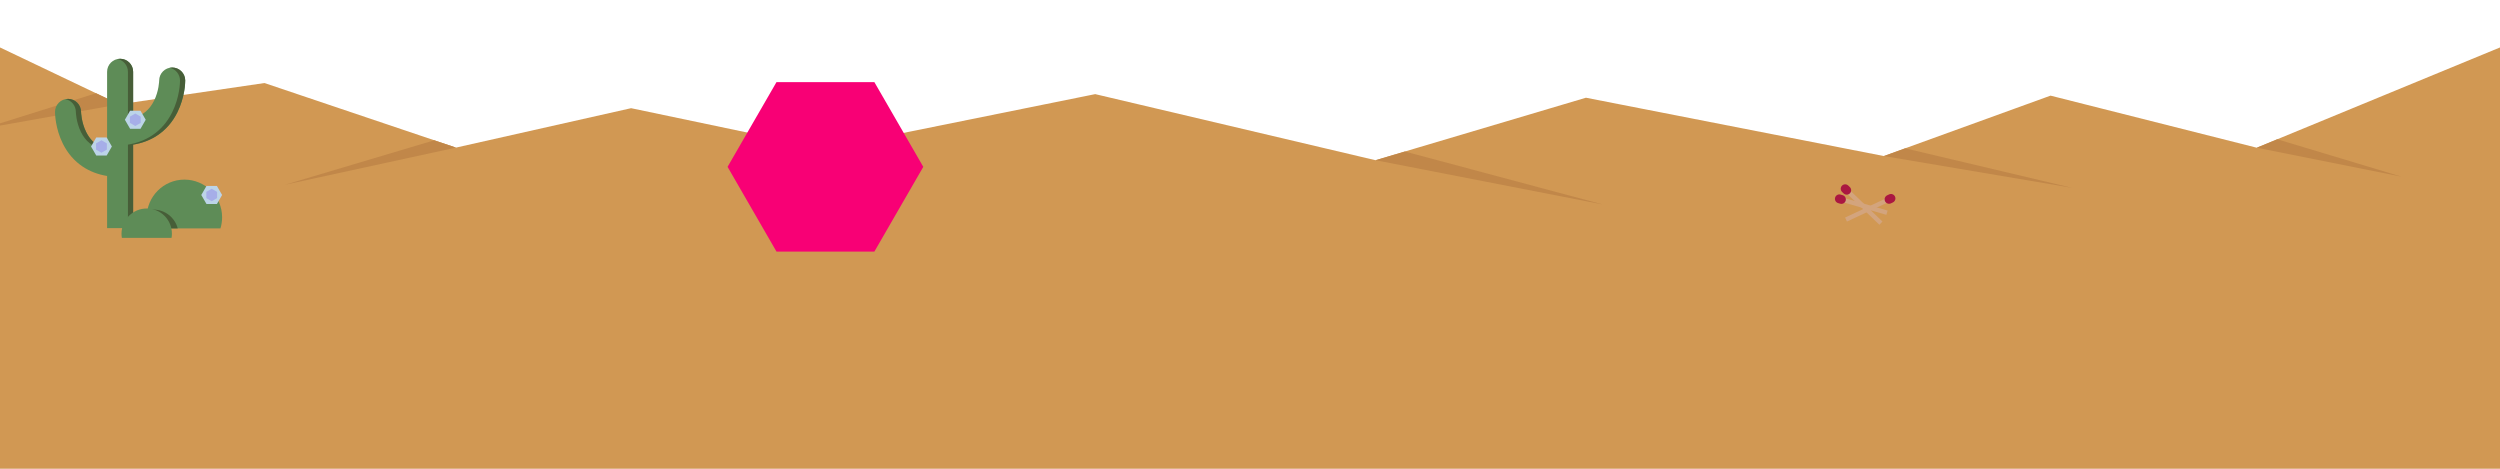
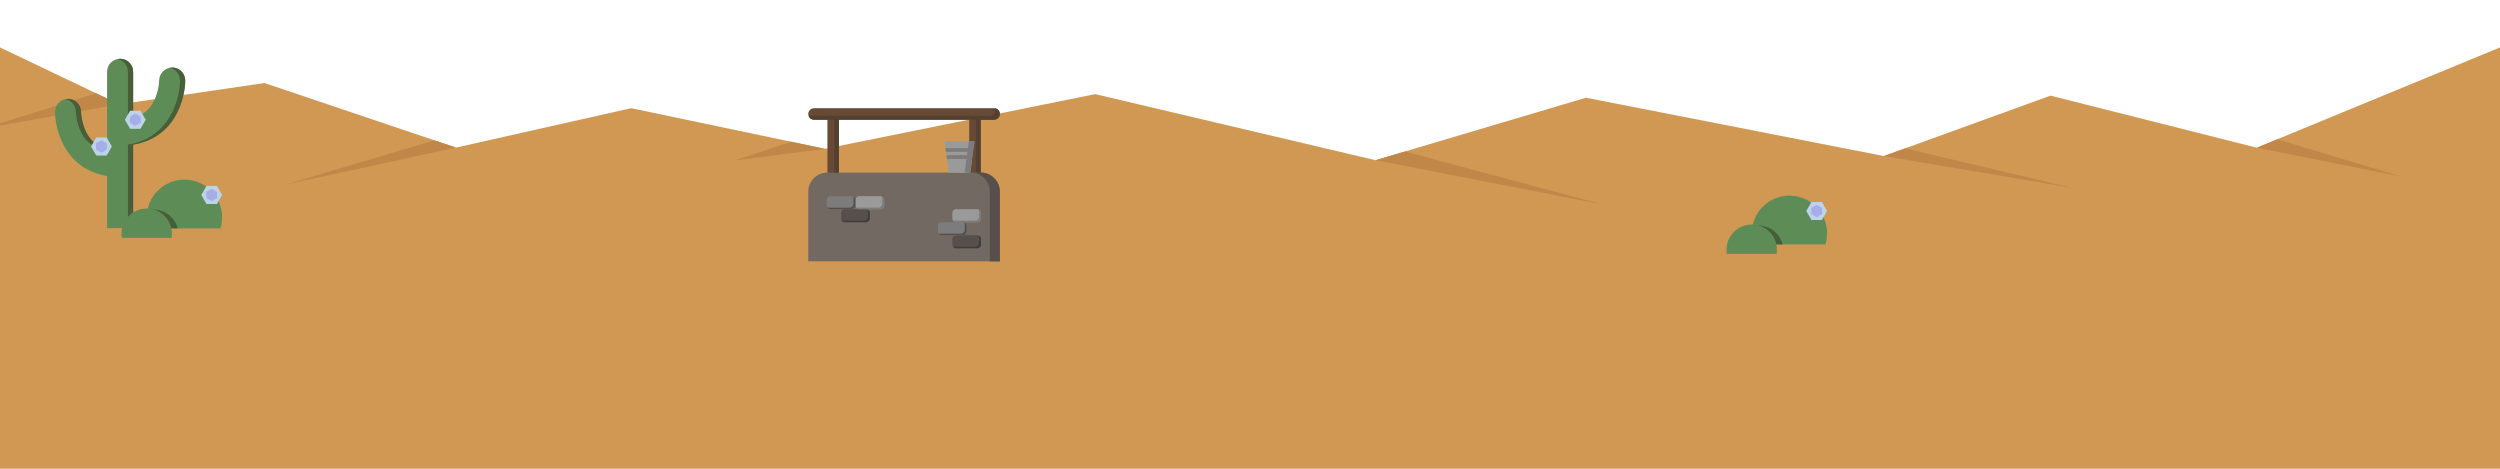
<svg xmlns="http://www.w3.org/2000/svg" version="1.1" x="0px" y="0px" viewBox="0 0 4800 900" enable-background="new 0 0 4800 900" xml:space="preserve">
  <g id="measurement_x5F_tools">
    <g>
      <polygon fill="#D19853" points="0,91.095 229.025,200.335 507.74,159.42 875.477,283.392 1211.7,207.72 1583.737,285.728     2102.789,180.717 2641,307.617 3045,187.617 3617,299.617 3937,183.617 4333,283.617 4800,91.095 4800,900 0,900   " />
      <polygon fill="#C18749" points="229.025,200.335 0,241.135 0,236.803 184.332,179.017   " />
      <polygon fill="#C18749" points="875.477,283.392 547,354.792 833.763,269.329   " />
      <polygon fill="#C18749" points="1583.737,285.728 1409.72,308.283 1518.773,272.106   " />
      <polygon fill="#C18749" points="2641,307.617 3077.752,392.709 2697.345,290.881   " />
      <polygon fill="#C18749" points="3617,299.617 3978.813,360.744 3657.971,284.765   " />
      <polygon fill="#C18749" points="4333,283.617 4610.962,339.214 4372.341,267.398   " />
    </g>
    <g>
-       <g>
-         <rect x="3576.493" y="356.323" transform="matrix(0.6927 -0.7212 0.7212 0.6927 812.5528 2705.011)" fill="#D3A47D" width="8.522" height="85.215" />
-         <path fill="#AA1741" d="M3551.833,371.151c-3.26,3.394-8.655,3.503-12.049,0.243l-2.943-2.826     c-3.394-3.26-3.502-8.655-0.243-12.049c3.26-3.394,8.655-3.503,12.049-0.243l2.943,2.826     C3554.984,362.362,3555.093,367.757,3551.833,371.151z" />
-       </g>
-       <g>
-         <rect x="3578.563" y="360.84" transform="matrix(0.425 0.9052 -0.9052 0.425 2425.454 -3011.211)" fill="#D3A47D" width="8.522" height="85.215" />
-         <path fill="#AA1741" d="M3619.286,386.329c-2-4.26-0.167-9.335,4.092-11.335l3.694-1.734c4.26-2,9.335-0.167,11.335,4.092     c2,4.26,0.167,9.335-4.092,11.335l-3.694,1.734C3626.361,392.421,3621.286,390.589,3619.286,386.329z" />
-       </g>
-       <g>
-         <rect x="3577.939" y="353.863" transform="matrix(0.2789 -0.9603 0.9603 0.2789 2202.322 3725.927)" fill="#D3A47D" width="8.522" height="85.215" />
-         <path fill="#AA1741" d="M3543.69,385.286c-1.312,4.519-6.041,7.119-10.56,5.807l-3.918-1.138     c-4.519-1.313-7.119-6.041-5.807-10.56c1.312-4.519,6.041-7.119,10.56-5.807l3.918,1.138     C3542.403,376.038,3545.002,380.766,3543.69,385.286z" />
-       </g>
-     </g>
-     <g id="cactus">
      <g>
        <path fill="#5E8C57" d="M330.625,129.642c-13.808,0-25,11.192-25,25c0,0.191-0.424,19.946-9.86,38.819     c-8.636,17.271-21.875,28.239-40.14,33.159v-88.795c0-13.807-11.193-25-25-25s-25,11.193-25,25v148.978     c-18.265-4.92-31.504-15.887-40.14-33.159c-9.437-18.873-9.86-38.628-9.86-38.819c0-13.808-11.192-25-25-25s-25,11.192-25,25     c0,3.163,0.425,31.751,15.14,61.181c9.228,18.455,22.073,33.258,38.181,43.995c13.561,9.041,29.193,15.018,46.68,17.873V438h50     V277.69c17.486-2.854,33.119-8.832,46.68-17.873c16.107-10.737,28.953-25.54,38.181-43.995     c14.715-29.43,15.14-58.018,15.14-61.181C355.625,140.834,344.433,129.642,330.625,129.642z" />
        <g>
          <path fill="#475E38" d="M145.625,214.825c0,0.191,0.424,19.946,9.86,38.819c8.636,17.271,21.875,28.239,40.14,33.159v-3.526      c-13.193-5.861-23.168-15.69-30.14-29.633c-9.437-18.873-9.86-38.628-9.86-38.819c0-13.808-11.192-25-25-25      c-1.712,0-3.384,0.173-5,0.501C137.036,192.643,145.625,202.73,145.625,214.825z" />
          <path fill="#475E38" d="M245.625,137.825v88.795c3.521-0.948,6.85-2.127,10-3.526v-85.268c0-13.807-11.193-25-25-25      c-1.712,0-3.384,0.173-5,0.501C237.036,115.643,245.625,125.731,245.625,137.825z" />
          <path fill="#475E38" d="M330.625,129.642c-1.712,0-3.384,0.173-5,0.501c11.411,2.316,20,12.404,20,24.499      c0,3.163-0.425,31.751-15.14,61.181c-9.228,18.455-22.073,33.258-38.181,43.995c-13.561,9.041-29.193,15.018-46.68,17.873V438      h10V277.69c17.486-2.854,33.119-8.832,46.68-17.873c16.107-10.737,28.953-25.54,38.181-43.995      c14.715-29.43,15.14-58.018,15.14-61.181C355.625,140.834,344.433,129.642,330.625,129.642z" />
        </g>
      </g>
      <polygon fill="#BCD4E8" points="249.776,247.269 239.776,229.948 249.776,212.628 269.776,212.628 279.776,229.948     269.776,247.269   " />
      <polygon fill="#BCD4E8" points="184.801,298.589 174.801,281.269 184.801,263.948 204.801,263.948 214.801,281.269     204.801,298.589   " />
      <polygon fill="#A6AEE8" points="270.155,235.94 259.776,241.932 249.398,235.94 249.398,223.956 259.776,217.964 270.155,223.956       " />
      <polygon fill="#A6AEE8" points="205.179,287.261 194.801,293.253 184.422,287.261 184.422,275.277 194.801,269.285     205.179,275.277   " />
    </g>
    <g>
      <g>
        <path fill="#5E8C57" d="M423.265,438.538c2.07-6.734,3.189-13.883,3.189-21.296c0-39.978-32.409-72.386-72.386-72.386     s-72.386,32.408-72.386,72.386c0,7.412,1.119,14.562,3.189,21.296H423.265z" />
        <path fill="#475E38" d="M294.426,402.407c-3.583,0-7.071,0.401-10.433,1.14c-0.85,4.437-1.311,9.011-1.311,13.696     c0,7.412,1.119,14.562,3.189,21.296h55.372C335.817,417.75,316.915,402.407,294.426,402.407z" />
        <path fill="#5E8C57" d="M329.397,456.704c0.434-2.606,0.671-5.278,0.671-8.007c0-26.723-21.663-48.386-48.386-48.386     c-26.723,0-48.386,21.663-48.386,48.386c0,2.729,0.237,5.401,0.671,8.007H329.397z" />
      </g>
      <polygon fill="#BCD4E8" points="396.454,391.697 386.454,374.377 396.454,357.056 416.454,357.056 426.454,374.377     416.454,391.697   " />
      <polygon fill="#A6AEE8" points="416.833,380.369 406.454,386.361 396.076,380.369 396.076,368.385 406.454,362.393     416.833,368.385   " />
    </g>
-     <polygon fill="#F80075" points="1490.876,483.082 1396.928,320.358 1490.876,157.635 1678.773,157.635 1772.721,320.358    1678.773,483.082  " />
+     <g>
+       <g>
+         <path fill="#5E8C57" d="M3504.852,469.277c2.07-6.734,3.189-13.883,3.189-21.296c0-39.978-32.409-72.386-72.386-72.386     s-72.386,32.408-72.386,72.386c0,7.412,1.119,14.562,3.189,21.296H3504.852z" />
+         <path fill="#475E38" d="M3376.012,433.145c-3.583,0-7.071,0.401-10.433,1.14c-0.85,4.437-1.311,9.011-1.311,13.696     c0,7.412,1.119,14.562,3.189,21.296h55.372C3417.403,448.488,3398.501,433.145,3376.012,433.145z" />
+         <path fill="#5E8C57" d="M3410.983,487.442c0.434-2.606,0.671-5.278,0.671-8.007c0-26.723-21.663-48.386-48.386-48.386     c-26.723,0-48.386,21.663-48.386,48.386c0,2.729,0.237,5.401,0.671,8.007H3410.983z" />
+       </g>
+       <polygon fill="#BCD4E8" points="3478.041,422.436 3468.041,405.115 3478.041,387.795 3498.041,387.795 3508.041,405.115     3498.041,422.436   " />
+       <polygon fill="#A6AEE8" points="3498.419,411.107 3488.041,417.099 3477.662,411.107 3477.662,399.123 3488.041,393.131     3498.419,399.123   " />
+     </g>
+     <g>
+       <g id="well_2_">
+         <path fill="#664A36" d="M1908.635,207.785h-25.745h-11.033h-11.034H1610.73h-11.034h-11.033h-25.745     c-6.094,0-11.034,4.939-11.034,11.034s4.939,11.034,11.034,11.034h25.745v233.19c0,6.094,4.939,11.034,11.033,11.034     c6.094,0,11.034-4.939,11.034-11.034v-233.19h250.093v233.376c0,6.094,4.939,11.034,11.034,11.034     c6.094,0,11.033-4.939,11.033-11.034V229.852h25.745c6.094,0,11.034-4.939,11.034-11.034S1914.729,207.785,1908.635,207.785z" />
+         <path fill="#726962" d="M1882.89,331.281h-294.227c-20.312,0-36.778,16.467-36.778,36.778v133.74h367.784V368.06     C1919.668,347.748,1903.201,331.281,1882.89,331.281z" />
+         <path fill="#544032" d="M1909.969,207.873c0.367,1.099,0.574,2.271,0.574,3.494c0,6.094-4.939,11.034-11.034,11.034h-25.745     h-22.067h-250.093h-47.812c-0.453,0-0.896-0.036-1.334-0.088c1.463,4.379,5.588,7.54,10.46,7.54h38.686v101.429h9.126V229.852     h240.968h22.067v101.429h9.126V229.852h25.745c6.094,0,11.034-4.939,11.034-11.034     C1919.668,213.177,1915.432,208.533,1909.969,207.873z" />
+         <g>
+           <g>
+             <polygon fill="#9B9A9A" points="1816.125,291.707 1816.964,297.866 1867.456,297.866 1868.294,291.707      " />
+             <polygon fill="#9B9A9A" points="1871.036,271.543 1813.383,271.543 1815.125,284.351 1869.295,284.351      " />
+             <polygon fill="#9B9A9A" points="1821.544,331.544 1862.876,331.544 1866.456,305.221 1817.964,305.221      " />
+             <polygon fill="#7C7C7C" points="1815.125,284.351 1815.625,288.03 1816.125,291.707 1868.294,291.707 1868.794,288.03        1869.294,284.351      " />
+             <polygon fill="#7C7C7C" points="1816.963,297.866 1817.463,301.544 1817.963,305.221 1866.455,305.221 1866.956,301.544        1867.456,297.866      " />
+           </g>
+           <polygon fill="#7C7C7C" points="1860.126,271.543 1851.965,331.544 1862.876,331.544 1871.036,271.543     " />
+         </g>
+         <path fill="#7C7C7C" d="M1642.432,394.246c0,4.062-3.293,7.356-7.356,7.356h-40.456c-4.062,0-7.356-3.293-7.356-7.356v-10.298     c0-4.062,3.293-7.356,7.356-7.356h40.456c4.062,0,7.356,3.293,7.356,7.356V394.246z" />
+         <path fill="#9B9A9A" d="M1697.599,394.246c0,4.062-3.293,7.356-7.356,7.356h-40.456c-4.062,0-7.356-3.293-7.356-7.356v-10.298     c0-4.062,3.293-7.356,7.356-7.356h40.456c4.062,0,7.356,3.293,7.356,7.356V394.246z" />
+         <path fill="#564F4B" d="M1670.016,419.255c0,4.062-3.293,7.356-7.356,7.356h-40.456c-4.062,0-7.356-3.293-7.356-7.356v-10.298     c0-4.062,3.293-7.356,7.356-7.356h40.456c4.062,0,7.356,3.293,7.356,7.356V419.255z" />
+         <path fill="#564F4B" d="M1883.585,469.274c0,4.062-3.293,7.356-7.356,7.356h-40.456c-4.062,0-7.356-3.293-7.356-7.356v-10.298     c0-4.062,3.293-7.356,7.356-7.356h40.456c4.062,0,7.356,3.293,7.356,7.356V469.274z" />
+         <path fill="#9B9A9A" d="M1883.585,419.255c0,4.062-3.293,7.356-7.356,7.356h-40.456c-4.062,0-7.356-3.293-7.356-7.356v-10.298     c0-4.062,3.293-7.356,7.356-7.356h40.456c4.062,0,7.356,3.293,7.356,7.356V419.255z" />
+         <path fill="#7C7C7C" d="M1856.002,444.265c0,4.062-3.293,7.356-7.356,7.356h-40.456c-4.062,0-7.356-3.293-7.356-7.356v-10.298     c0-4.062,3.293-7.356,7.356-7.356h40.456c4.062,0,7.356,3.293,7.356,7.356V444.265z" />
+         <path fill="#564F4B" d="M1637.59,377.062c0.728,1.142,1.164,2.489,1.164,3.944v10.298c0,4.062-3.293,7.356-7.356,7.356h-40.456     c-0.886,0-1.725-0.182-2.513-0.469c1.306,2.046,3.583,3.412,6.191,3.412h40.456c4.063,0,7.356-3.293,7.356-7.356v-10.298     C1642.432,380.772,1640.408,378.092,1637.59,377.062z" />
+         <path fill="#7C7C7C" d="M1692.757,377.062c0.728,1.142,1.164,2.489,1.164,3.944v10.298c0,4.062-3.293,7.356-7.356,7.356h-40.456     c-0.886,0-1.725-0.182-2.513-0.469c1.306,2.046,3.583,3.412,6.191,3.412h40.456c4.063,0,7.356-3.293,7.356-7.356v-10.298     C1697.599,380.772,1695.576,378.092,1692.757,377.062z" />
+         <path fill="#3F3E3E" d="M1665.173,402.071c0.728,1.142,1.164,2.489,1.164,3.944v10.298c0,4.062-3.293,7.356-7.356,7.356h-40.456     c-0.886,0-1.725-0.182-2.513-0.469c1.306,2.046,3.583,3.412,6.191,3.412h40.456c4.063,0,7.356-3.293,7.356-7.356v-10.298     C1670.016,405.782,1667.992,403.101,1665.173,402.071z" />
+         <path fill="#3F3E3E" d="M1878.743,452.09c0.728,1.142,1.164,2.489,1.164,3.944v10.298c0,4.063-3.293,7.356-7.356,7.356h-40.456     c-0.886,0-1.725-0.182-2.513-0.469c1.306,2.046,3.583,3.412,6.191,3.412h40.456c4.063,0,7.356-3.293,7.356-7.356v-10.298     C1883.585,455.8,1881.562,453.12,1878.743,452.09z" />
+         <path fill="#564F4B" d="M1851.159,427.08c0.728,1.142,1.164,2.489,1.164,3.944v10.298c0,4.062-3.293,7.356-7.356,7.356h-40.456     c-0.886,0-1.725-0.182-2.513-0.469c1.306,2.046,3.583,3.412,6.191,3.412h40.456c4.063,0,7.356-3.293,7.356-7.356v-10.298     C1856.002,430.791,1853.978,428.11,1851.159,427.08z" />
+         <path fill="#7C7C7C" d="M1878.743,402.071c0.729,1.142,1.165,2.489,1.165,3.944v10.298c0,4.062-3.293,7.356-7.356,7.356h-40.456     c-0.887,0-1.725-0.182-2.513-0.469c1.306,2.046,3.583,3.412,6.191,3.412h40.456c4.062,0,7.356-3.293,7.356-7.356v-10.298     C1883.585,405.782,1881.562,403.101,1878.743,402.071z" />
+       </g>
+       <path fill="#564F4B" d="M1882.89,331.281h-19.288c20.31,0.002,36.775,16.468,36.775,36.778v133.74l19.291,0V368.06    C1919.668,347.748,1903.201,331.281,1882.89,331.281z" />
+     </g>
  </g>
</svg>
